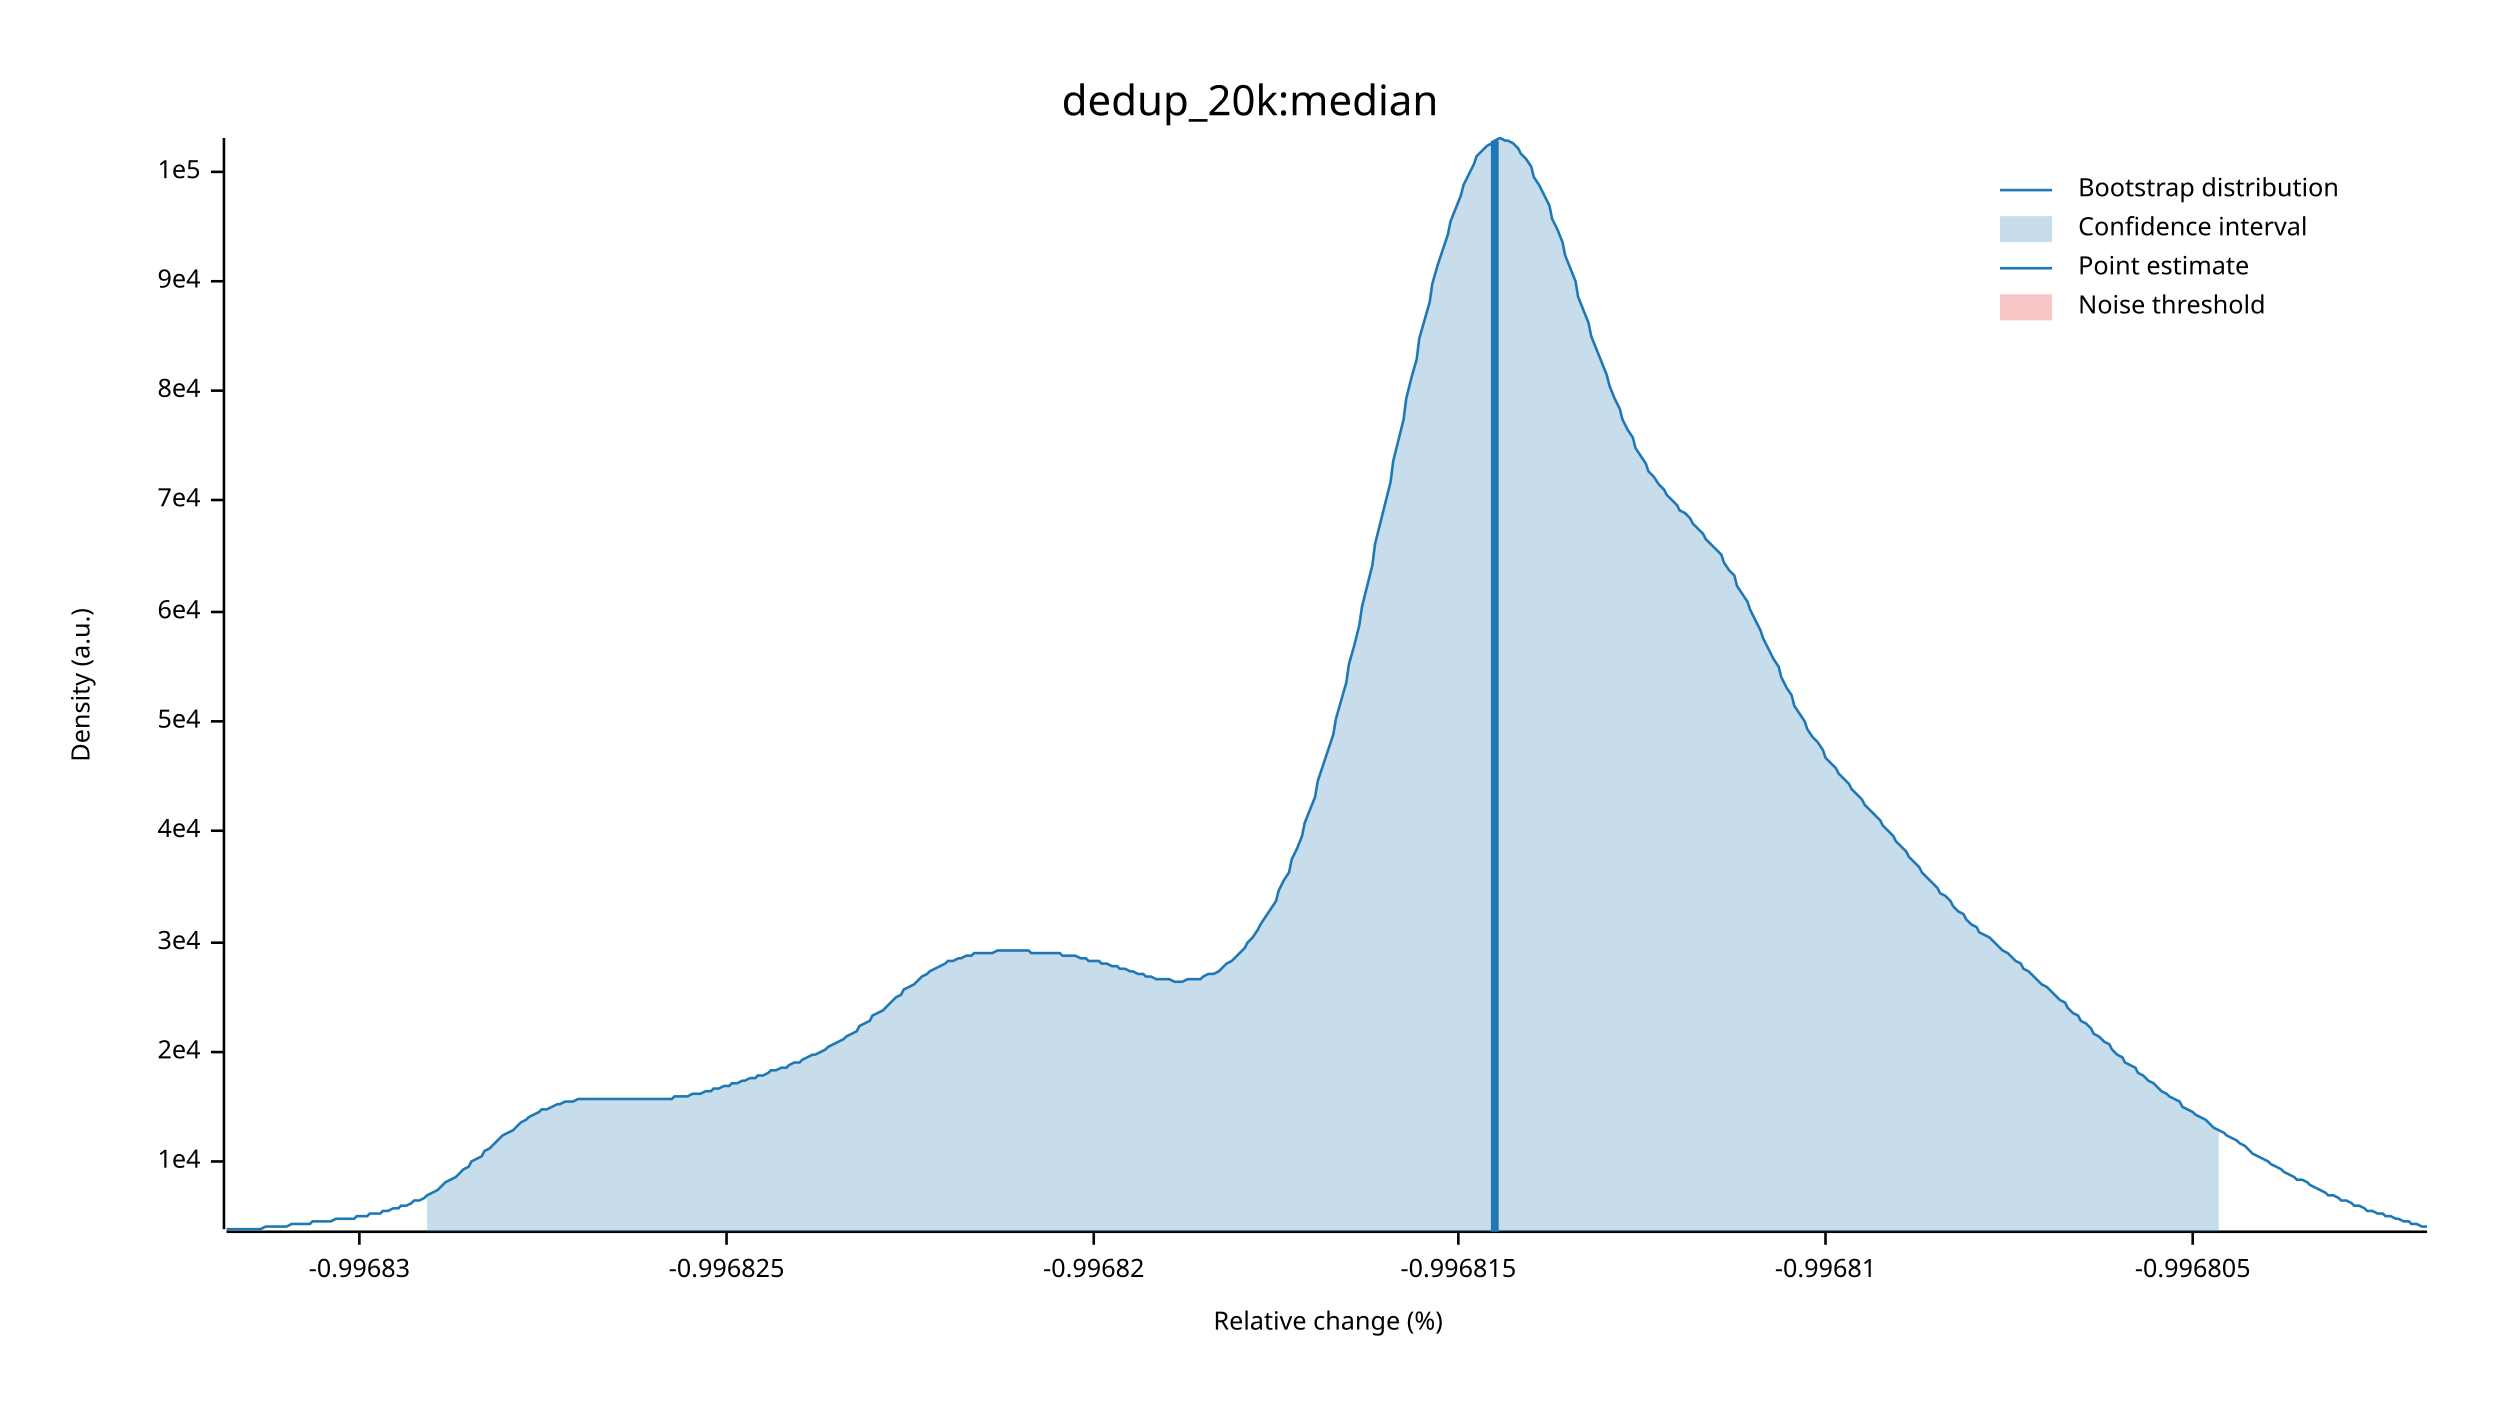
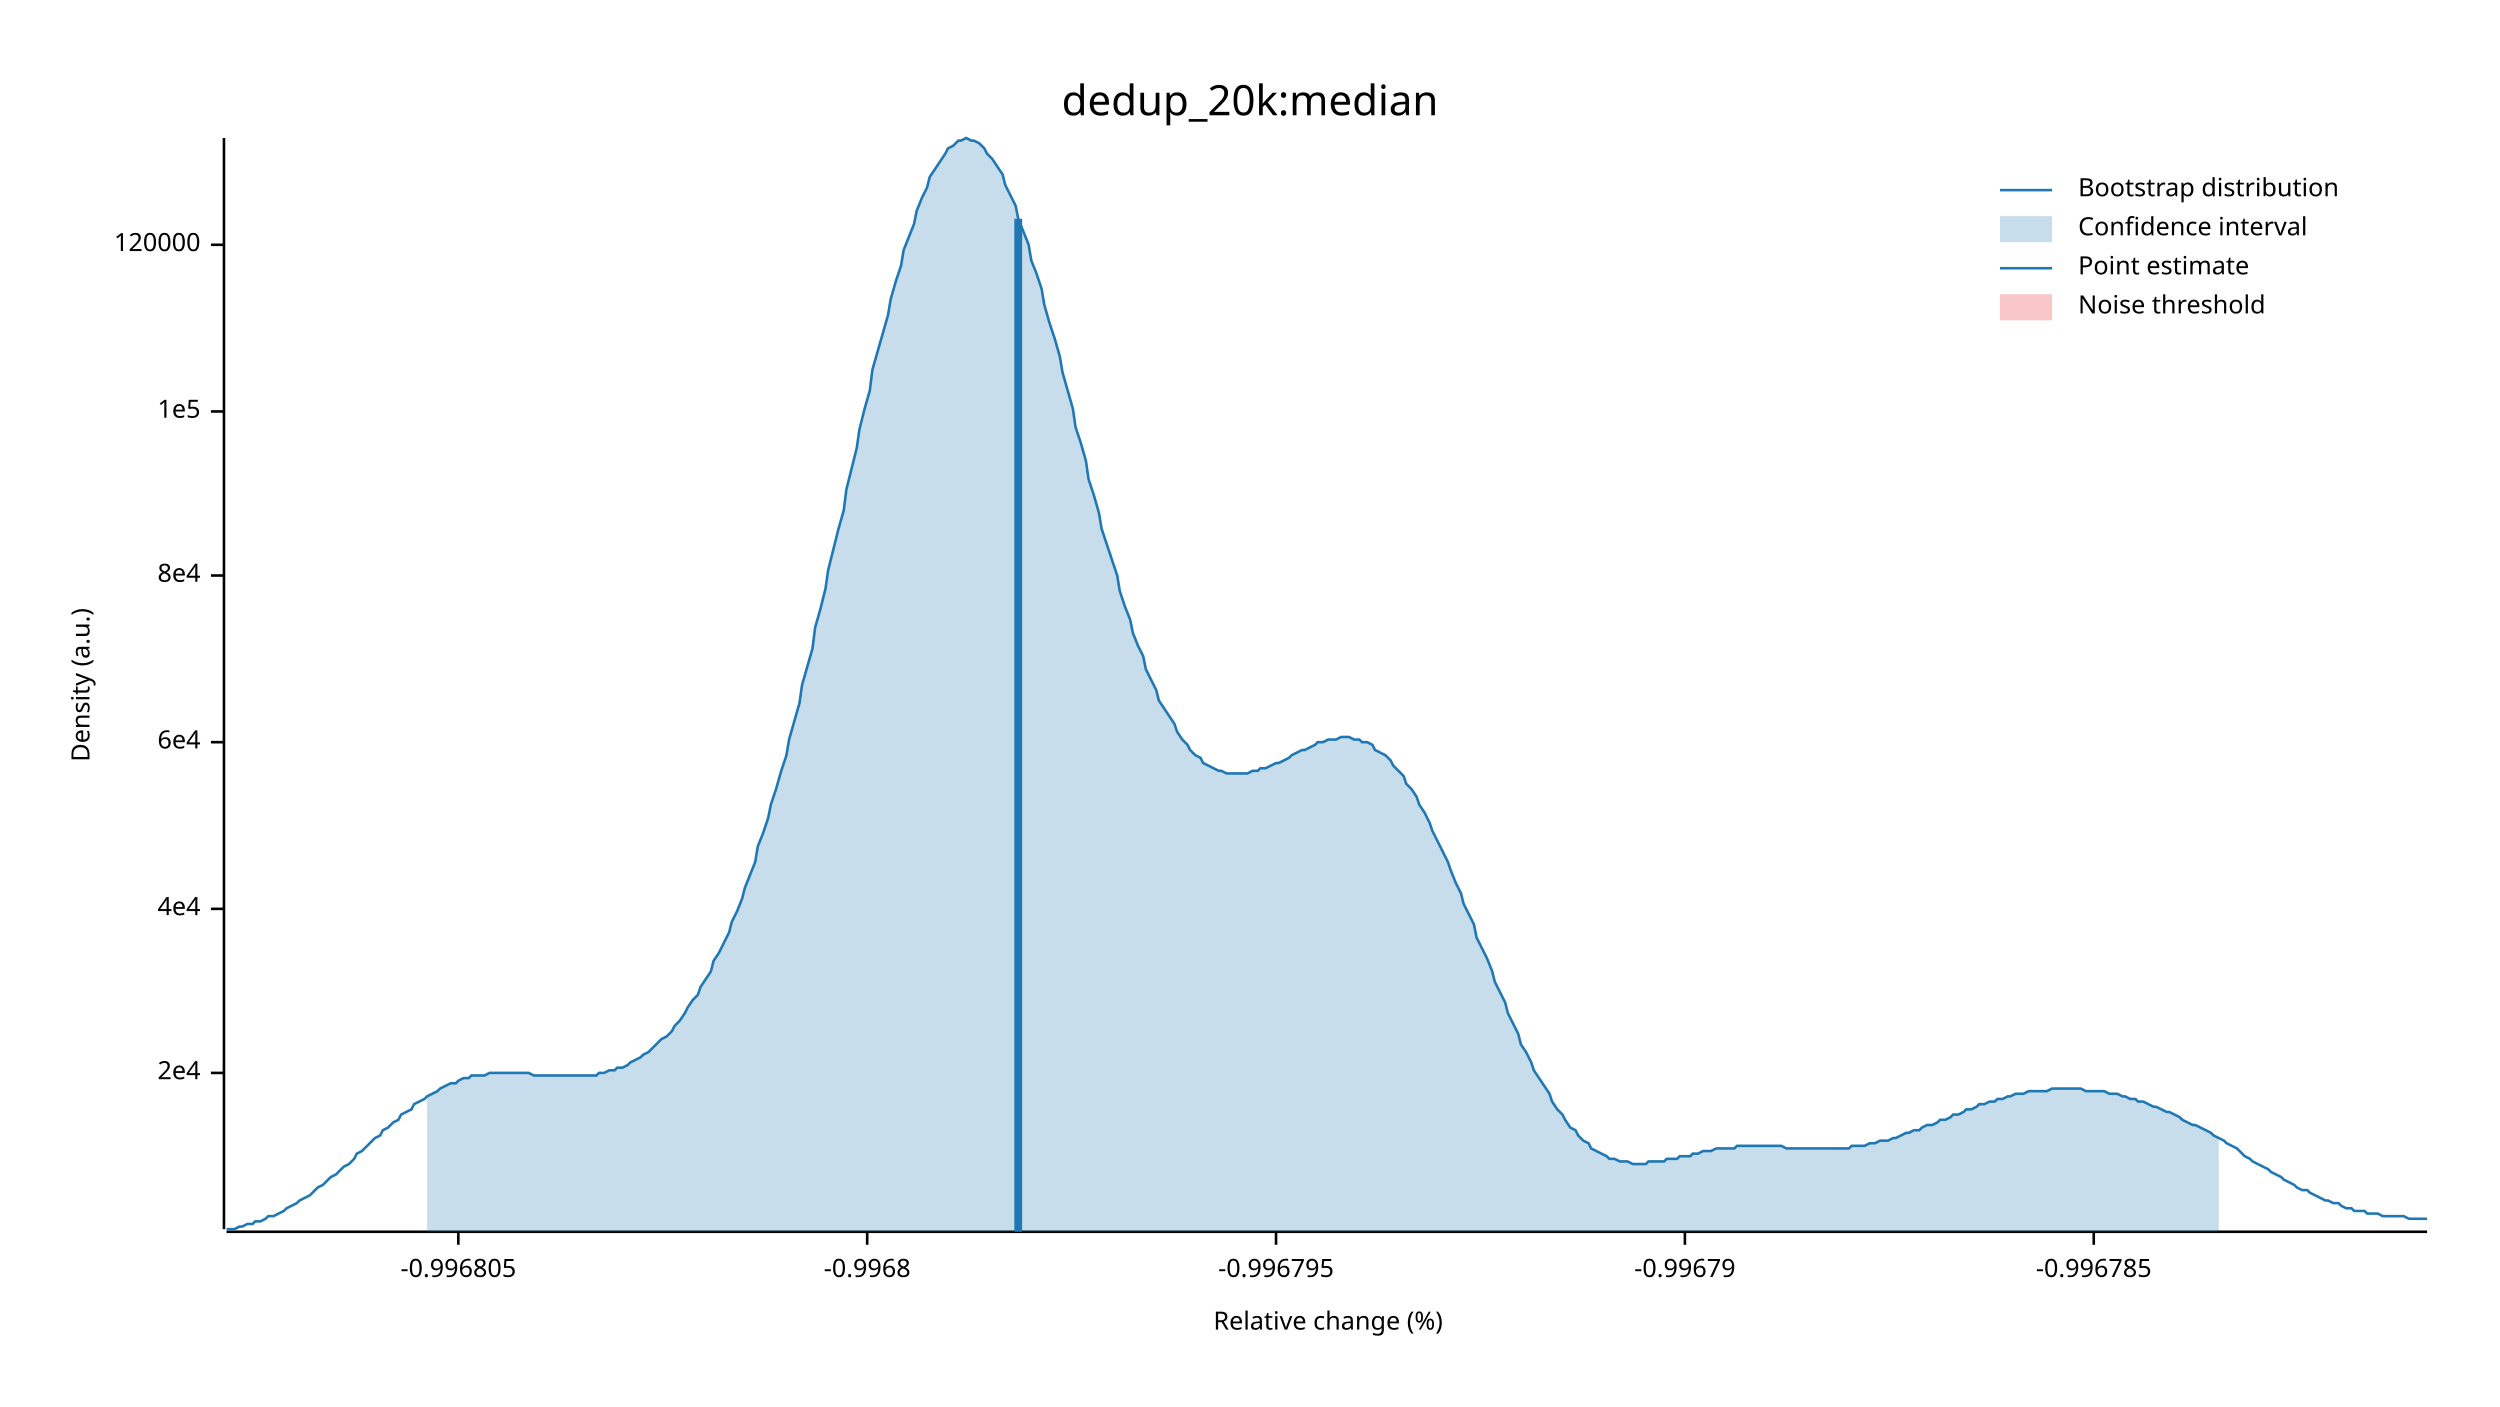
<svg xmlns="http://www.w3.org/2000/svg" width="960" height="540" viewBox="0 0 960 540">
  <text x="480" y="32" dy="0.76em" text-anchor="middle" font-family="sans-serif" font-size="16.129" opacity="1" fill="#000000">
dedup_20k:median
</text>
  <text x="27" y="263" dy="0.76em" text-anchor="middle" font-family="sans-serif" font-size="9.677" opacity="1" fill="#000000" transform="rotate(270, 27, 263)">
Density (a.u.)
</text>
  <text x="510" y="513" dy="-0.5ex" text-anchor="middle" font-family="sans-serif" font-size="9.677" opacity="1" fill="#000000">
Relative change (%)
</text>
  <polyline fill="none" opacity="1" stroke="#000000" stroke-width="1" points="86,53 86,472 " />
-   <text x="77" y="446" dy="0.5ex" text-anchor="end" font-family="sans-serif" font-size="9.677" opacity="1" fill="#000000">
- 1e4
- </text>
-   <polyline fill="none" opacity="1" stroke="#000000" stroke-width="1" points="81,446 86,446 " />
-   <text x="77" y="404" dy="0.5ex" text-anchor="end" font-family="sans-serif" font-size="9.677" opacity="1" fill="#000000">
+   <text x="77" y="412" dy="0.5ex" text-anchor="end" font-family="sans-serif" font-size="9.677" opacity="1" fill="#000000">
2e4
</text>
-   <polyline fill="none" opacity="1" stroke="#000000" stroke-width="1" points="81,404 86,404 " />
-   <text x="77" y="362" dy="0.5ex" text-anchor="end" font-family="sans-serif" font-size="9.677" opacity="1" fill="#000000">
- 3e4
- </text>
-   <polyline fill="none" opacity="1" stroke="#000000" stroke-width="1" points="81,362 86,362 " />
-   <text x="77" y="319" dy="0.5ex" text-anchor="end" font-family="sans-serif" font-size="9.677" opacity="1" fill="#000000">
+   <polyline fill="none" opacity="1" stroke="#000000" stroke-width="1" points="81,412 86,412 " />
+   <text x="77" y="349" dy="0.5ex" text-anchor="end" font-family="sans-serif" font-size="9.677" opacity="1" fill="#000000">
4e4
</text>
-   <polyline fill="none" opacity="1" stroke="#000000" stroke-width="1" points="81,319 86,319 " />
-   <text x="77" y="277" dy="0.5ex" text-anchor="end" font-family="sans-serif" font-size="9.677" opacity="1" fill="#000000">
- 5e4
- </text>
-   <polyline fill="none" opacity="1" stroke="#000000" stroke-width="1" points="81,277 86,277 " />
-   <text x="77" y="235" dy="0.5ex" text-anchor="end" font-family="sans-serif" font-size="9.677" opacity="1" fill="#000000">
+   <polyline fill="none" opacity="1" stroke="#000000" stroke-width="1" points="81,349 86,349 " />
+   <text x="77" y="285" dy="0.5ex" text-anchor="end" font-family="sans-serif" font-size="9.677" opacity="1" fill="#000000">
6e4
</text>
-   <polyline fill="none" opacity="1" stroke="#000000" stroke-width="1" points="81,235 86,235 " />
-   <text x="77" y="192" dy="0.5ex" text-anchor="end" font-family="sans-serif" font-size="9.677" opacity="1" fill="#000000">
- 7e4
- </text>
-   <polyline fill="none" opacity="1" stroke="#000000" stroke-width="1" points="81,192 86,192 " />
-   <text x="77" y="150" dy="0.5ex" text-anchor="end" font-family="sans-serif" font-size="9.677" opacity="1" fill="#000000">
+   <polyline fill="none" opacity="1" stroke="#000000" stroke-width="1" points="81,285 86,285 " />
+   <text x="77" y="221" dy="0.5ex" text-anchor="end" font-family="sans-serif" font-size="9.677" opacity="1" fill="#000000">
8e4
</text>
-   <polyline fill="none" opacity="1" stroke="#000000" stroke-width="1" points="81,150 86,150 " />
-   <text x="77" y="108" dy="0.5ex" text-anchor="end" font-family="sans-serif" font-size="9.677" opacity="1" fill="#000000">
- 9e4
- </text>
-   <polyline fill="none" opacity="1" stroke="#000000" stroke-width="1" points="81,108 86,108 " />
-   <text x="77" y="66" dy="0.5ex" text-anchor="end" font-family="sans-serif" font-size="9.677" opacity="1" fill="#000000">
+   <polyline fill="none" opacity="1" stroke="#000000" stroke-width="1" points="81,221 86,221 " />
+   <text x="77" y="158" dy="0.5ex" text-anchor="end" font-family="sans-serif" font-size="9.677" opacity="1" fill="#000000">
1e5
</text>
-   <polyline fill="none" opacity="1" stroke="#000000" stroke-width="1" points="81,66 86,66 " />
+   <polyline fill="none" opacity="1" stroke="#000000" stroke-width="1" points="81,158 86,158 " />
+   <text x="77" y="94" dy="0.5ex" text-anchor="end" font-family="sans-serif" font-size="9.677" opacity="1" fill="#000000">
+ 120000
+ </text>
+   <polyline fill="none" opacity="1" stroke="#000000" stroke-width="1" points="81,94 86,94 " />
  <polyline fill="none" opacity="1" stroke="#000000" stroke-width="1" points="87,473 932,473 " />
-   <text x="138" y="483" dy="0.76em" text-anchor="middle" font-family="sans-serif" font-size="9.677" opacity="1" fill="#000000">
- -0.99683
- </text>
-   <polyline fill="none" opacity="1" stroke="#000000" stroke-width="1" points="138,473 138,478 " />
-   <text x="279" y="483" dy="0.76em" text-anchor="middle" font-family="sans-serif" font-size="9.677" opacity="1" fill="#000000">
- -0.996825
- </text>
-   <polyline fill="none" opacity="1" stroke="#000000" stroke-width="1" points="279,473 279,478 " />
-   <text x="420" y="483" dy="0.76em" text-anchor="middle" font-family="sans-serif" font-size="9.677" opacity="1" fill="#000000">
- -0.99682
- </text>
-   <polyline fill="none" opacity="1" stroke="#000000" stroke-width="1" points="420,473 420,478 " />
-   <text x="560" y="483" dy="0.76em" text-anchor="middle" font-family="sans-serif" font-size="9.677" opacity="1" fill="#000000">
- -0.996815
- </text>
-   <polyline fill="none" opacity="1" stroke="#000000" stroke-width="1" points="560,473 560,478 " />
-   <text x="701" y="483" dy="0.76em" text-anchor="middle" font-family="sans-serif" font-size="9.677" opacity="1" fill="#000000">
- -0.99681
- </text>
-   <polyline fill="none" opacity="1" stroke="#000000" stroke-width="1" points="701,473 701,478 " />
-   <text x="842" y="483" dy="0.76em" text-anchor="middle" font-family="sans-serif" font-size="9.677" opacity="1" fill="#000000">
+   <text x="176" y="483" dy="0.76em" text-anchor="middle" font-family="sans-serif" font-size="9.677" opacity="1" fill="#000000">
-0.996805
</text>
-   <polyline fill="none" opacity="1" stroke="#000000" stroke-width="1" points="842,473 842,478 " />
-   <polyline fill="none" opacity="1" stroke="#1F78B4" stroke-width="1" points="87,472 88,472 90,472 92,472 93,472 95,472 97,472 98,472 100,472 102,471 103,471 105,471 107,471 109,471 110,471 112,470 114,470 115,470 117,470 119,470 120,469 122,469 124,469 125,469 127,469 129,468 131,468 132,468 134,468 136,468 137,467 139,467 141,467 142,466 144,466 146,466 147,465 149,465 151,464 153,464 154,463 156,463 158,462 159,461 161,461 163,460 164,459 166,458 168,457 169,456 171,454 173,453 175,452 176,451 178,449 180,448 181,446 183,445 185,444 186,442 188,441 190,439 191,438 193,436 195,435 197,434 198,433 200,431 202,430 203,429 205,428 207,427 208,426 210,426 212,425 214,424 215,424 217,423 219,423 220,423 222,422 224,422 225,422 227,422 229,422 230,422 232,422 234,422 236,422 237,422 239,422 241,422 242,422 244,422 246,422 247,422 249,422 251,422 252,422 254,422 256,422 258,422 259,421 261,421 263,421 264,421 266,420 268,420 269,420 271,419 273,419 274,418 276,418 278,417 280,417 281,416 283,416 285,415 286,415 288,414 290,414 291,413 293,413 295,412 296,411 298,411 300,410 302,410 303,409 305,408 307,408 308,407 310,406 312,405 313,405 315,404 317,403 318,402 320,401 322,400 324,399 325,398 327,397 329,396 330,394 332,393 334,392 335,390 337,389 339,388 341,386 342,385 344,383 346,382 347,380 349,379 351,378 352,377 354,375 356,374 357,373 359,372 361,371 363,370 364,369 366,369 368,368 369,368 371,367 373,367 374,366 376,366 378,366 379,366 381,366 383,365 385,365 386,365 388,365 390,365 391,365 393,365 395,365 396,366 398,366 400,366 401,366 403,366 405,366 407,366 408,367 410,367 412,367 413,367 415,368 417,368 418,369 420,369 422,369 423,370 425,370 427,371 429,371 430,372 432,372 434,373 435,373 437,374 439,374 440,375 442,375 444,376 445,376 447,376 449,376 451,377 452,377 454,377 456,376 457,376 459,376 461,376 462,375 464,374 466,374 468,373 469,372 471,370 473,369 474,368 476,366 478,364 479,362 481,360 483,357 484,355 486,352 488,349 490,346 491,342 493,338 495,335 496,330 498,326 500,321 501,316 503,311 505,306 506,300 508,294 510,288 512,282 513,276 515,269 517,262 518,255 520,248 522,240 523,233 525,225 527,217 528,209 530,201 532,193 534,185 535,177 537,169 539,161 540,153 542,145 544,138 545,130 547,123 549,116 550,109 552,102 554,96 556,90 557,85 559,80 561,75 562,71 564,67 566,63 567,60 569,58 571,56 573,55 574,54 576,53 578,54 579,54 581,55 583,57 584,59 586,61 588,64 589,68 591,71 593,75 595,79 596,84 598,88 600,93 601,98 603,103 605,108 606,114 608,119 610,124 611,129 613,134 615,139 617,144 618,148 620,153 622,157 623,161 625,165 627,168 628,172 630,175 632,178 633,181 635,183 637,186 639,188 640,190 642,192 644,194 645,196 647,197 649,199 650,201 652,203 654,205 655,207 657,209 659,211 661,213 662,216 664,219 666,221 667,225 669,228 671,231 672,234 674,238 676,242 677,245 679,249 681,253 683,256 684,260 686,264 688,267 689,271 691,274 693,277 694,280 696,283 698,285 700,288 701,291 703,293 705,295 706,297 708,299 710,301 711,303 713,305 715,307 716,309 718,311 720,313 722,315 723,317 725,319 727,321 728,323 730,325 732,327 733,329 735,331 737,333 738,335 740,337 742,339 744,341 745,343 747,344 749,346 750,348 752,350 754,351 755,353 757,355 759,356 760,358 762,359 764,360 766,362 767,363 769,365 771,366 772,367 774,369 776,370 777,372 779,373 781,375 782,376 784,378 786,379 788,381 789,382 791,384 793,385 794,387 796,389 798,390 799,392 801,393 803,395 804,397 806,398 808,400 810,401 811,403 813,405 815,406 816,408 818,409 820,410 821,412 823,413 825,415 827,416 828,417 830,419 832,420 833,421 835,422 837,423 838,425 840,426 842,427 843,428 845,429 847,430 849,432 850,433 852,434 854,435 855,436 857,437 859,438 860,439 862,440 864,442 865,443 867,444 869,445 871,446 872,447 874,448 876,449 877,450 879,451 881,452 882,453 884,453 886,454 887,455 889,456 891,457 893,458 894,459 896,459 898,460 899,461 901,461 903,462 904,463 906,463 908,464 909,465 911,465 913,466 915,466 916,467 918,467 920,468 921,468 923,469 925,469 926,470 928,470 930,471 932,471 " />
-   <polygon opacity="0.25" fill="#1F78B4" points="164,459 166,458 168,457 169,456 171,454 173,453 175,452 176,451 178,449 180,448 181,446 183,445 185,444 186,442 188,441 190,439 191,438 193,436 195,435 197,434 198,433 200,431 202,430 203,429 205,428 207,427 208,426 210,426 212,425 214,424 215,424 217,423 219,423 220,423 222,422 224,422 225,422 227,422 229,422 230,422 232,422 234,422 236,422 237,422 239,422 241,422 242,422 244,422 246,422 247,422 249,422 251,422 252,422 254,422 256,422 258,422 259,421 261,421 263,421 264,421 266,420 268,420 269,420 271,419 273,419 274,418 276,418 278,417 280,417 281,416 283,416 285,415 286,415 288,414 290,414 291,413 293,413 295,412 296,411 298,411 300,410 302,410 303,409 305,408 307,408 308,407 310,406 312,405 313,405 315,404 317,403 318,402 320,401 322,400 324,399 325,398 327,397 329,396 330,394 332,393 334,392 335,390 337,389 339,388 341,386 342,385 344,383 346,382 347,380 349,379 351,378 352,377 354,375 356,374 357,373 359,372 361,371 363,370 364,369 366,369 368,368 369,368 371,367 373,367 374,366 376,366 378,366 379,366 381,366 383,365 385,365 386,365 388,365 390,365 391,365 393,365 395,365 396,366 398,366 400,366 401,366 403,366 405,366 407,366 408,367 410,367 412,367 413,367 415,368 417,368 418,369 420,369 422,369 423,370 425,370 427,371 429,371 430,372 432,372 434,373 435,373 437,374 439,374 440,375 442,375 444,376 445,376 447,376 449,376 451,377 452,377 454,377 456,376 457,376 459,376 461,376 462,375 464,374 466,374 468,373 469,372 471,370 473,369 474,368 476,366 478,364 479,362 481,360 483,357 484,355 486,352 488,349 490,346 491,342 493,338 495,335 496,330 498,326 500,321 501,316 503,311 505,306 506,300 508,294 510,288 512,282 513,276 515,269 517,262 518,255 520,248 522,240 523,233 525,225 527,217 528,209 530,201 532,193 534,185 535,177 537,169 539,161 540,153 542,145 544,138 545,130 547,123 549,116 550,109 552,102 554,96 556,90 557,85 559,80 561,75 562,71 564,67 566,63 567,60 569,58 571,56 573,55 574,54 576,53 578,54 579,54 581,55 583,57 584,59 586,61 588,64 589,68 591,71 593,75 595,79 596,84 598,88 600,93 601,98 603,103 605,108 606,114 608,119 610,124 611,129 613,134 615,139 617,144 618,148 620,153 622,157 623,161 625,165 627,168 628,172 630,175 632,178 633,181 635,183 637,186 639,188 640,190 642,192 644,194 645,196 647,197 649,199 650,201 652,203 654,205 655,207 657,209 659,211 661,213 662,216 664,219 666,221 667,225 669,228 671,231 672,234 674,238 676,242 677,245 679,249 681,253 683,256 684,260 686,264 688,267 689,271 691,274 693,277 694,280 696,283 698,285 700,288 701,291 703,293 705,295 706,297 708,299 710,301 711,303 713,305 715,307 716,309 718,311 720,313 722,315 723,317 725,319 727,321 728,323 730,325 732,327 733,329 735,331 737,333 738,335 740,337 742,339 744,341 745,343 747,344 749,346 750,348 752,350 754,351 755,353 757,355 759,356 760,358 762,359 764,360 766,362 767,363 769,365 771,366 772,367 774,369 776,370 777,372 779,373 781,375 782,376 784,378 786,379 788,381 789,382 791,384 793,385 794,387 796,389 798,390 799,392 801,393 803,395 804,397 806,398 808,400 810,401 811,403 813,405 815,406 816,408 818,409 820,410 821,412 823,413 825,415 827,416 828,417 830,419 832,420 833,421 835,422 837,423 838,425 840,426 842,427 843,428 845,429 847,430 849,432 850,433 852,434 852,473 164,473 " />
-   <polyline fill="none" opacity="1" stroke="#1F78B4" stroke-width="3" points="574,473 574,54 " />
+   <polyline fill="none" opacity="1" stroke="#000000" stroke-width="1" points="176,473 176,478 " />
+   <text x="333" y="483" dy="0.76em" text-anchor="middle" font-family="sans-serif" font-size="9.677" opacity="1" fill="#000000">
+ -0.9968
+ </text>
+   <polyline fill="none" opacity="1" stroke="#000000" stroke-width="1" points="333,473 333,478 " />
+   <text x="490" y="483" dy="0.76em" text-anchor="middle" font-family="sans-serif" font-size="9.677" opacity="1" fill="#000000">
+ -0.996795
+ </text>
+   <polyline fill="none" opacity="1" stroke="#000000" stroke-width="1" points="490,473 490,478 " />
+   <text x="647" y="483" dy="0.76em" text-anchor="middle" font-family="sans-serif" font-size="9.677" opacity="1" fill="#000000">
+ -0.99679
+ </text>
+   <polyline fill="none" opacity="1" stroke="#000000" stroke-width="1" points="647,473 647,478 " />
+   <text x="804" y="483" dy="0.76em" text-anchor="middle" font-family="sans-serif" font-size="9.677" opacity="1" fill="#000000">
+ -0.996785
+ </text>
+   <polyline fill="none" opacity="1" stroke="#000000" stroke-width="1" points="804,473 804,478 " />
+   <polyline fill="none" opacity="1" stroke="#1F78B4" stroke-width="1" points="87,472 88,472 90,472 92,471 93,471 95,470 97,470 98,469 100,469 102,468 103,467 105,467 107,466 109,465 110,464 112,463 114,462 115,461 117,460 119,459 120,458 122,456 124,455 125,454 127,452 129,451 131,449 132,448 134,447 136,445 137,443 139,442 141,440 142,439 144,437 146,436 147,434 149,433 151,431 153,430 154,428 156,427 158,426 159,424 161,423 163,422 164,421 166,420 168,419 169,418 171,417 173,416 175,416 176,415 178,414 180,414 181,413 183,413 185,413 186,413 188,412 190,412 191,412 193,412 195,412 197,412 198,412 200,412 202,412 203,412 205,413 207,413 208,413 210,413 212,413 214,413 215,413 217,413 219,413 220,413 222,413 224,413 225,413 227,413 229,413 230,412 232,412 234,411 236,411 237,410 239,410 241,409 242,408 244,407 246,406 247,405 249,404 251,402 252,401 254,399 256,398 258,396 259,394 261,392 263,389 264,387 266,384 268,382 269,379 271,376 273,373 274,369 276,366 278,362 280,358 281,354 283,350 285,345 286,341 288,336 290,331 291,325 293,320 295,314 296,309 298,303 300,296 302,290 303,284 305,277 307,270 308,263 310,256 312,249 313,241 315,234 317,226 318,219 320,211 322,203 324,196 325,188 327,180 329,172 330,165 332,157 334,150 335,142 337,135 339,128 341,121 342,115 344,108 346,102 347,96 349,91 351,86 352,81 354,76 356,72 357,68 359,65 361,62 363,59 364,57 366,56 368,54 369,54 371,53 373,54 374,54 376,55 378,57 379,59 381,61 383,64 385,67 386,71 388,75 390,79 391,84 393,89 395,94 396,100 398,105 400,111 401,117 403,124 405,130 407,137 408,143 410,150 412,157 413,164 415,170 417,177 418,184 420,190 422,197 423,203 425,209 427,215 429,221 430,227 432,233 434,238 435,243 437,248 439,252 440,257 442,261 444,265 445,269 447,272 449,275 451,278 452,281 454,284 456,286 457,288 459,290 461,291 462,293 464,294 466,295 468,296 469,296 471,297 473,297 474,297 476,297 478,297 479,297 481,296 483,296 484,295 486,295 488,294 490,293 491,293 493,292 495,291 496,290 498,289 500,288 501,288 503,287 505,286 506,285 508,285 510,284 512,284 513,284 515,283 517,283 518,283 520,284 522,284 523,285 525,285 527,286 528,288 530,289 532,290 534,292 535,294 537,296 539,298 540,301 542,303 544,306 545,309 547,312 549,316 550,319 552,323 554,327 556,331 557,334 559,339 561,343 562,347 564,351 566,355 567,360 569,364 571,368 573,373 574,377 576,381 578,385 579,389 581,393 583,397 584,401 586,404 588,408 589,411 591,414 593,417 595,420 596,423 598,426 600,428 601,430 603,433 605,434 606,436 608,438 610,439 611,441 613,442 615,443 617,444 618,445 620,445 622,446 623,446 625,446 627,447 628,447 630,447 632,447 633,446 635,446 637,446 639,446 640,445 642,445 644,445 645,444 647,444 649,444 650,443 652,443 654,442 655,442 657,442 659,441 661,441 662,441 664,441 666,441 667,440 669,440 671,440 672,440 674,440 676,440 677,440 679,440 681,440 683,440 684,440 686,441 688,441 689,441 691,441 693,441 694,441 696,441 698,441 700,441 701,441 703,441 705,441 706,441 708,441 710,441 711,440 713,440 715,440 716,440 718,439 720,439 722,438 723,438 725,438 727,437 728,437 730,436 732,435 733,435 735,434 737,434 738,433 740,432 742,432 744,431 745,430 747,430 749,429 750,428 752,428 754,427 755,426 757,426 759,425 760,424 762,424 764,423 766,423 767,422 769,422 771,421 772,421 774,420 776,420 777,420 779,419 781,419 782,419 784,419 786,419 788,418 789,418 791,418 793,418 794,418 796,418 798,418 799,418 801,419 803,419 804,419 806,419 808,419 810,420 811,420 813,420 815,421 816,421 818,422 820,422 821,423 823,423 825,424 827,425 828,425 830,426 832,427 833,427 835,428 837,429 838,430 840,431 842,432 843,432 845,433 847,434 849,435 850,436 852,437 854,438 855,439 857,440 859,441 860,442 862,444 864,445 865,446 867,447 869,448 871,449 872,450 874,451 876,452 877,453 879,454 881,455 882,456 884,457 886,457 887,458 889,459 891,460 893,461 894,461 896,462 898,462 899,463 901,464 903,464 904,465 906,465 908,465 909,466 911,466 913,466 915,467 916,467 918,467 920,467 921,467 923,467 925,468 926,468 928,468 930,468 932,468 " />
+   <polygon opacity="0.25" fill="#1F78B4" points="164,421 166,420 168,419 169,418 171,417 173,416 175,416 176,415 178,414 180,414 181,413 183,413 185,413 186,413 188,412 190,412 191,412 193,412 195,412 197,412 198,412 200,412 202,412 203,412 205,413 207,413 208,413 210,413 212,413 214,413 215,413 217,413 219,413 220,413 222,413 224,413 225,413 227,413 229,413 230,412 232,412 234,411 236,411 237,410 239,410 241,409 242,408 244,407 246,406 247,405 249,404 251,402 252,401 254,399 256,398 258,396 259,394 261,392 263,389 264,387 266,384 268,382 269,379 271,376 273,373 274,369 276,366 278,362 280,358 281,354 283,350 285,345 286,341 288,336 290,331 291,325 293,320 295,314 296,309 298,303 300,296 302,290 303,284 305,277 307,270 308,263 310,256 312,249 313,241 315,234 317,226 318,219 320,211 322,203 324,196 325,188 327,180 329,172 330,165 332,157 334,150 335,142 337,135 339,128 341,121 342,115 344,108 346,102 347,96 349,91 351,86 352,81 354,76 356,72 357,68 359,65 361,62 363,59 364,57 366,56 368,54 369,54 371,53 373,54 374,54 376,55 378,57 379,59 381,61 383,64 385,67 386,71 388,75 390,79 391,84 393,89 395,94 396,100 398,105 400,111 401,117 403,124 405,130 407,137 408,143 410,150 412,157 413,164 415,170 417,177 418,184 420,190 422,197 423,203 425,209 427,215 429,221 430,227 432,233 434,238 435,243 437,248 439,252 440,257 442,261 444,265 445,269 447,272 449,275 451,278 452,281 454,284 456,286 457,288 459,290 461,291 462,293 464,294 466,295 468,296 469,296 471,297 473,297 474,297 476,297 478,297 479,297 481,296 483,296 484,295 486,295 488,294 490,293 491,293 493,292 495,291 496,290 498,289 500,288 501,288 503,287 505,286 506,285 508,285 510,284 512,284 513,284 515,283 517,283 518,283 520,284 522,284 523,285 525,285 527,286 528,288 530,289 532,290 534,292 535,294 537,296 539,298 540,301 542,303 544,306 545,309 547,312 549,316 550,319 552,323 554,327 556,331 557,334 559,339 561,343 562,347 564,351 566,355 567,360 569,364 571,368 573,373 574,377 576,381 578,385 579,389 581,393 583,397 584,401 586,404 588,408 589,411 591,414 593,417 595,420 596,423 598,426 600,428 601,430 603,433 605,434 606,436 608,438 610,439 611,441 613,442 615,443 617,444 618,445 620,445 622,446 623,446 625,446 627,447 628,447 630,447 632,447 633,446 635,446 637,446 639,446 640,445 642,445 644,445 645,444 647,444 649,444 650,443 652,443 654,442 655,442 657,442 659,441 661,441 662,441 664,441 666,441 667,440 669,440 671,440 672,440 674,440 676,440 677,440 679,440 681,440 683,440 684,440 686,441 688,441 689,441 691,441 693,441 694,441 696,441 698,441 700,441 701,441 703,441 705,441 706,441 708,441 710,441 711,440 713,440 715,440 716,440 718,439 720,439 722,438 723,438 725,438 727,437 728,437 730,436 732,435 733,435 735,434 737,434 738,433 740,432 742,432 744,431 745,430 747,430 749,429 750,428 752,428 754,427 755,426 757,426 759,425 760,424 762,424 764,423 766,423 767,422 769,422 771,421 772,421 774,420 776,420 777,420 779,419 781,419 782,419 784,419 786,419 788,418 789,418 791,418 793,418 794,418 796,418 798,418 799,418 801,419 803,419 804,419 806,419 808,419 810,420 811,420 813,420 815,421 816,421 818,422 820,422 821,423 823,423 825,424 827,425 828,425 830,426 832,427 833,427 835,428 837,429 838,430 840,431 842,432 843,432 845,433 847,434 849,435 850,436 852,437 852,473 164,473 " />
+   <polyline fill="none" opacity="1" stroke="#1F78B4" stroke-width="3" points="391,473 391,84 " />
  <rect x="509" y="53" width="0" height="419" opacity="0.1" fill="#E31A1C" stroke="none" />
  <text x="798" y="68" dy="0.76em" text-anchor="start" font-family="sans-serif" font-size="9.677" opacity="1" fill="#000000">
Bootstrap distribution
</text>
  <text x="798" y="83" dy="0.76em" text-anchor="start" font-family="sans-serif" font-size="9.677" opacity="1" fill="#000000">
Confidence interval
</text>
  <text x="798" y="98" dy="0.76em" text-anchor="start" font-family="sans-serif" font-size="9.677" opacity="1" fill="#000000">
Point estimate
</text>
  <text x="798" y="113" dy="0.76em" text-anchor="start" font-family="sans-serif" font-size="9.677" opacity="1" fill="#000000">
Noise threshold
</text>
  <polyline fill="none" opacity="1" stroke="#1F78B4" stroke-width="1" points="768,73 788,73 " />
  <rect x="768" y="83" width="20" height="10" opacity="0.25" fill="#1F78B4" stroke="none" />
  <polyline fill="none" opacity="1" stroke="#1F78B4" stroke-width="1" points="768,103 788,103 " />
  <rect x="768" y="113" width="20" height="10" opacity="0.25" fill="#E31A1C" stroke="none" />
</svg>
